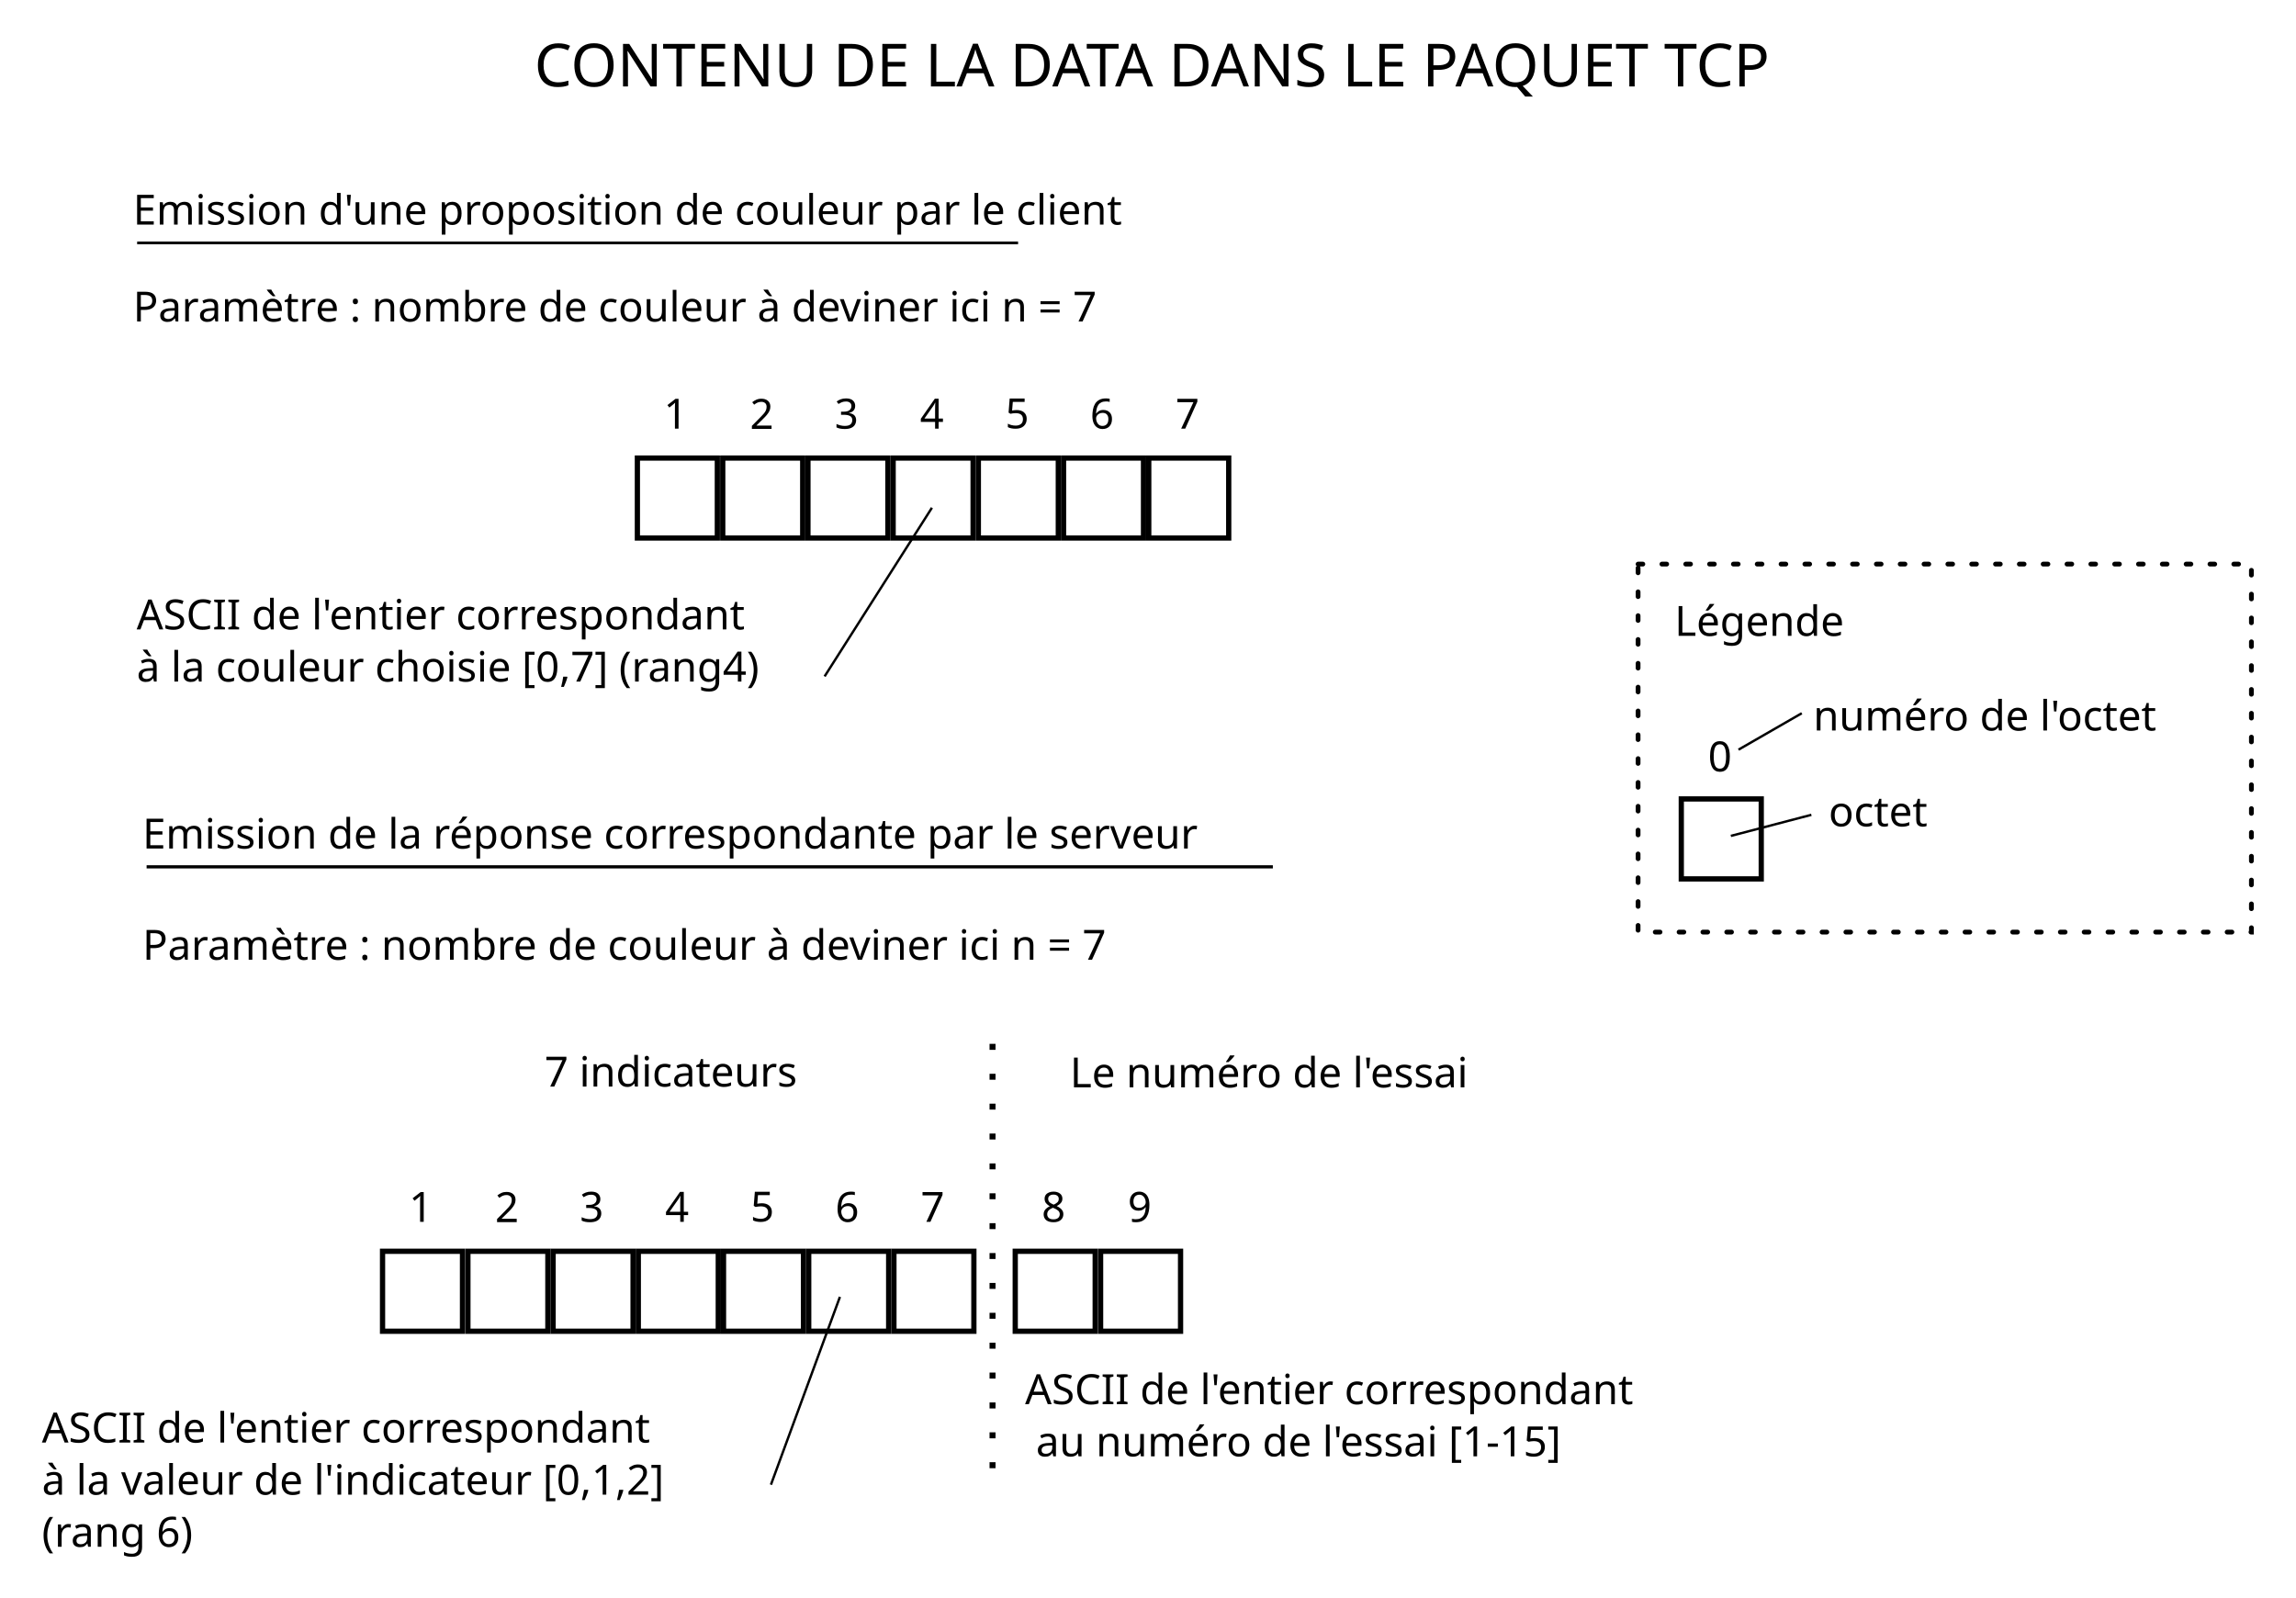
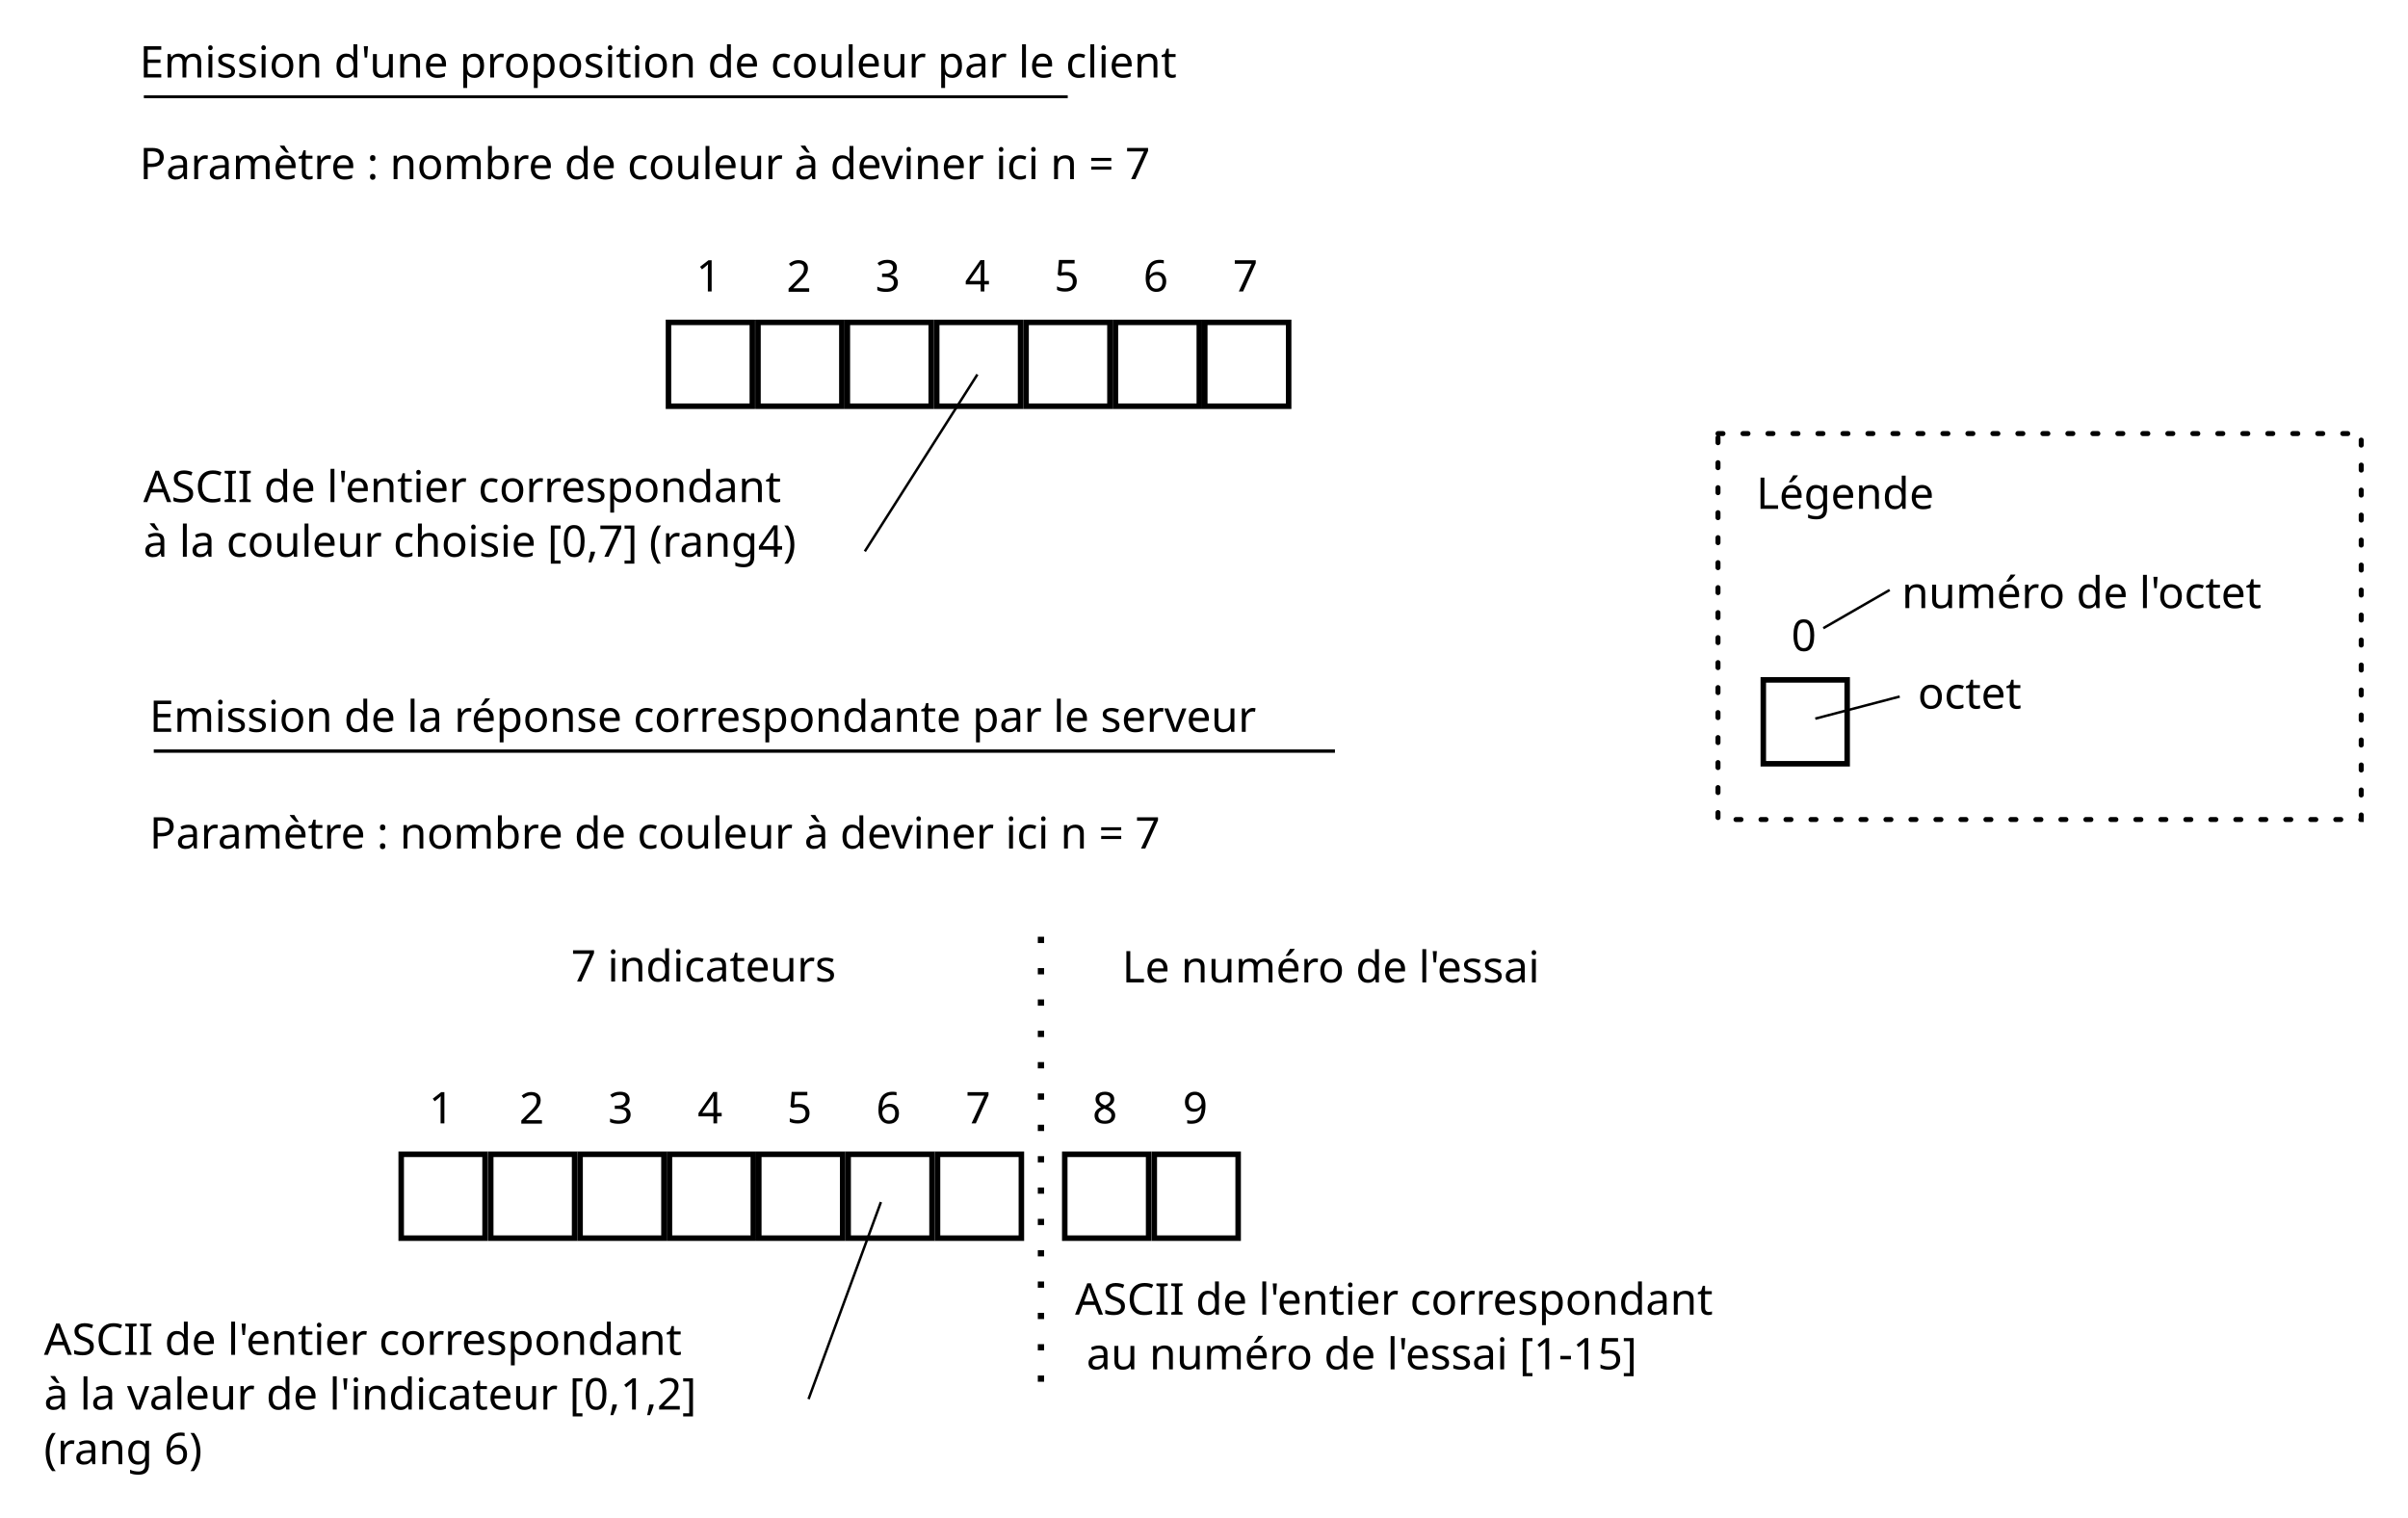
- <svg xmlns="http://www.w3.org/2000/svg" width="271.935mm" height="189.227mm" viewBox="0 0 963.549 670.489" id="svg2" version="1.1">
+ <svg xmlns="http://www.w3.org/2000/svg" width="271.935mm" height="171.379mm" viewBox="0 0 963.549 607.249" id="svg2" version="1.1">
  <defs id="defs4" />
-   <g id="layer1" transform="translate(32.36326,26.18815)">
+   <g id="layer1" transform="translate(32.36329,-37.05199)">
    <rect style="fill:none;fill-opacity:1;stroke:#000000;stroke-width:2.2;stroke-linecap:round;stroke-linejoin:miter;stroke-miterlimit:100;stroke-dasharray:none;stroke-dashoffset:0;stroke-opacity:1" id="rect4160" width="33.556" height="33.556" x="306.702" y="166.049" />
    <rect style="fill:none;fill-opacity:1;stroke:#000000;stroke-width:2.2;stroke-linecap:round;stroke-linejoin:miter;stroke-miterlimit:100;stroke-dasharray:none;stroke-dashoffset:0;stroke-opacity:1" id="rect4160-3" width="33.556" height="33.556" x="342.458" y="166.049" />
    <rect style="fill:none;fill-opacity:1;stroke:#000000;stroke-width:2.2;stroke-linecap:round;stroke-linejoin:miter;stroke-miterlimit:100;stroke-dasharray:none;stroke-dashoffset:0;stroke-opacity:1" id="rect4160-3-6" width="33.556" height="33.556" x="378.215" y="166.049" />
    <rect style="fill:none;fill-opacity:1;stroke:#000000;stroke-width:2.2;stroke-linecap:round;stroke-linejoin:miter;stroke-miterlimit:100;stroke-dasharray:none;stroke-dashoffset:0;stroke-opacity:1" id="rect4160-3-6-7" width="33.556" height="33.556" x="413.971" y="166.049" />
    <rect style="fill:none;fill-opacity:1;stroke:#000000;stroke-width:2.2;stroke-linecap:round;stroke-linejoin:miter;stroke-miterlimit:100;stroke-dasharray:none;stroke-dashoffset:0;stroke-opacity:1" id="rect4160-3-6-7-5" width="33.556" height="33.556" x="449.728" y="166.049" />
    <rect style="fill:none;fill-opacity:1;stroke:#000000;stroke-width:2.2;stroke-linecap:round;stroke-linejoin:miter;stroke-miterlimit:100;stroke-dasharray:none;stroke-dashoffset:0;stroke-opacity:1" id="rect4160-3-6-7-5-3" width="33.556" height="33.556" x="270.945" y="166.049" />
    <rect style="fill:none;fill-opacity:1;stroke:#000000;stroke-width:2.2;stroke-linecap:round;stroke-linejoin:miter;stroke-miterlimit:100;stroke-dasharray:none;stroke-dashoffset:0;stroke-opacity:1" id="rect4160-3-6-7-5-3-5" width="33.556" height="33.556" x="235.121" y="166.049" />
    <text xml:space="preserve" style="font-style:normal;font-weight:normal;font-size:17.5px;line-height:125%;font-family:sans-serif;letter-spacing:0px;word-spacing:0px;fill:#000000;fill-opacity:1;stroke:none;stroke-width:1px;stroke-linecap:butt;stroke-linejoin:miter;stroke-opacity:1" x="246.179" y="153.692" id="text4261">
      <tspan id="tspan4263" x="246.179" y="153.692">1</tspan>
    </text>
    <text xml:space="preserve" style="font-style:normal;font-weight:normal;font-size:17.5px;line-height:125%;font-family:sans-serif;letter-spacing:0px;word-spacing:0px;fill:#000000;fill-opacity:1;stroke:none;stroke-width:1px;stroke-linecap:butt;stroke-linejoin:miter;stroke-opacity:1" x="282.335" y="153.807" id="text4265">
      <tspan id="tspan4267" x="282.335" y="153.807">2</tspan>
    </text>
    <text xml:space="preserve" style="font-style:normal;font-weight:normal;font-size:17.5px;line-height:125%;font-family:sans-serif;letter-spacing:0px;word-spacing:0px;fill:#000000;fill-opacity:1;stroke:none;stroke-width:1px;stroke-linecap:butt;stroke-linejoin:miter;stroke-opacity:1" x="317.902" y="153.683" id="text4269">
      <tspan id="tspan4271" x="317.902" y="153.683">3</tspan>
    </text>
    <text xml:space="preserve" style="font-style:normal;font-weight:normal;font-size:17.5px;line-height:125%;font-family:sans-serif;letter-spacing:0px;word-spacing:0px;fill:#000000;fill-opacity:1;stroke:none;stroke-width:1px;stroke-linecap:butt;stroke-linejoin:miter;stroke-opacity:1" x="353.7" y="153.692" id="text4273">
      <tspan id="tspan4275" x="353.7" y="153.692">4</tspan>
    </text>
    <text xml:space="preserve" style="font-style:normal;font-weight:normal;font-size:17.5px;line-height:125%;font-family:sans-serif;letter-spacing:0px;word-spacing:0px;fill:#000000;fill-opacity:1;stroke:none;stroke-width:1px;stroke-linecap:butt;stroke-linejoin:miter;stroke-opacity:1" x="389.493" y="153.568" id="text4277">
      <tspan id="tspan4279" x="389.493" y="153.568">5</tspan>
    </text>
    <text xml:space="preserve" style="font-style:normal;font-weight:normal;font-size:17.5px;line-height:125%;font-family:sans-serif;letter-spacing:0px;word-spacing:0px;fill:#000000;fill-opacity:1;stroke:none;stroke-width:1px;stroke-linecap:butt;stroke-linejoin:miter;stroke-opacity:1" x="425.111" y="153.683" id="text4281">
      <tspan id="tspan4283" x="425.111" y="153.683">6</tspan>
-     </text>
-     <text xml:space="preserve" style="font-style:normal;font-weight:normal;font-size:25px;line-height:125%;font-family:sans-serif;letter-spacing:0px;word-spacing:0px;fill:#000000;fill-opacity:1;stroke:none;stroke-width:1px;stroke-linecap:butt;stroke-linejoin:miter;stroke-opacity:1" x="191.848" y="10.083" id="text4293">
-       <tspan id="tspan4295" x="191.848" y="10.083">CONTENU DE LA DATA DANS LE PAQUET TCP</tspan>
    </text>
    <text xml:space="preserve" style="font-style:normal;font-weight:normal;font-size:17.5px;line-height:125%;font-family:sans-serif;letter-spacing:0px;word-spacing:0px;fill:#000000;fill-opacity:1;stroke:none;stroke-width:1px;stroke-linecap:butt;stroke-linejoin:miter;stroke-opacity:1" x="23.478" y="68.064" id="text4297">
      <tspan id="tspan4299" x="23.478" y="68.064">Emission d'une proposition de couleur par le client</tspan>
    </text>
    <text xml:space="preserve" style="font-style:normal;font-weight:normal;font-size:17.5px;line-height:125%;font-family:sans-serif;letter-spacing:0px;word-spacing:0px;fill:#000000;fill-opacity:1;stroke:none;stroke-width:1px;stroke-linecap:butt;stroke-linejoin:miter;stroke-opacity:1" x="24.972" y="237.957" id="text4301">
      <tspan id="tspan4303" x="24.972" y="237.957">ASCII de l'entier correspondant </tspan>
      <tspan x="24.972" y="259.832" id="tspan4606">à la couleur choisie [0,7] (rang4)</tspan>
    </text>
    <text xml:space="preserve" style="font-style:normal;font-weight:normal;font-size:17.5px;line-height:125%;font-family:sans-serif;letter-spacing:0px;word-spacing:0px;fill:#000000;fill-opacity:1;stroke:none;stroke-width:1px;stroke-linecap:butt;stroke-linejoin:miter;stroke-opacity:1" x="460.969" y="153.692" id="text4382">
      <tspan id="tspan4384" x="460.969" y="153.692">7</tspan>
    </text>
    <g id="g4416" transform="translate(565.1654,-60.95134)">
      <text id="text4378" y="301.614" x="105.23" style="font-style:normal;font-weight:normal;font-size:17.5px;line-height:125%;font-family:sans-serif;letter-spacing:0px;word-spacing:0px;fill:#000000;fill-opacity:1;stroke:none;stroke-width:1px;stroke-linecap:butt;stroke-linejoin:miter;stroke-opacity:1" xml:space="preserve">
        <tspan y="301.614" x="105.23" id="tspan4380">Légende</tspan>
      </text>
      <rect y="370.056" x="108.048" height="33.556" width="33.556" id="rect4160-3-6-7-5-3-5-6" style="fill:none;fill-opacity:1;stroke:#000000;stroke-width:2.2;stroke-linecap:round;stroke-linejoin:miter;stroke-miterlimit:100;stroke-dasharray:none;stroke-dashoffset:0;stroke-opacity:1" />
      <text id="text4289-2" y="358.494" x="119.263" style="font-style:normal;font-weight:normal;font-size:17.5px;line-height:125%;font-family:sans-serif;letter-spacing:0px;word-spacing:0px;fill:#000000;fill-opacity:1;stroke:none;stroke-width:1px;stroke-linecap:butt;stroke-linejoin:miter;stroke-opacity:1" xml:space="preserve">
        <tspan y="358.494" x="119.263" id="tspan4291-9">0</tspan>
      </text>
      <text id="text4370" y="381.544" x="169.869" style="font-style:normal;font-weight:normal;font-size:17.5px;line-height:125%;font-family:sans-serif;letter-spacing:0px;word-spacing:0px;fill:#000000;fill-opacity:1;stroke:none;stroke-width:1px;stroke-linecap:butt;stroke-linejoin:miter;stroke-opacity:1" xml:space="preserve">
        <tspan y="381.544" x="169.869" id="tspan4372">octet</tspan>
      </text>
      <text id="text4374" y="341.327" x="163.434" style="font-style:normal;font-weight:normal;font-size:17.5px;line-height:125%;font-family:sans-serif;letter-spacing:0px;word-spacing:0px;fill:#000000;fill-opacity:1;stroke:none;stroke-width:1px;stroke-linecap:butt;stroke-linejoin:miter;stroke-opacity:1" xml:space="preserve">
        <tspan y="341.327" x="163.434" id="tspan4376">numéro de l'octet</tspan>
      </text>
      <path id="path4386" d="m 162.63,376.718 c -33.782,8.848 -33.782,8.848 -33.782,8.848" style="fill:none;fill-rule:evenodd;stroke:#000000;stroke-width:1px;stroke-linecap:butt;stroke-linejoin:miter;stroke-opacity:1" />
      <path id="path4388" d="m 158.608,334.088 c -26.543,15.282 -26.543,15.282 -26.543,15.282" style="fill:none;fill-rule:evenodd;stroke:#000000;stroke-width:1px;stroke-linecap:butt;stroke-linejoin:miter;stroke-opacity:1" />
    </g>
    <path style="fill:none;fill-rule:evenodd;stroke:#000000;stroke-width:1.169px;stroke-linecap:butt;stroke-linejoin:miter;stroke-opacity:1" d="m 25.195,75.756 c 369.69,0 369.69,0 369.69,0" id="path4390" />
    <text xml:space="preserve" style="font-style:normal;font-weight:normal;font-size:17.5px;line-height:125%;font-family:sans-serif;letter-spacing:0px;word-spacing:0px;fill:#000000;fill-opacity:1;stroke:none;stroke-width:1px;stroke-linecap:butt;stroke-linejoin:miter;stroke-opacity:1" x="23.478" y="108.744" id="text4392">
      <tspan id="tspan4394" x="23.478" y="108.744">Paramètre : nombre de couleur à deviner ici n = 7</tspan>
    </text>
    <text xml:space="preserve" style="font-style:normal;font-weight:normal;font-size:17.5px;line-height:125%;font-family:sans-serif;letter-spacing:0px;word-spacing:0px;fill:#000000;fill-opacity:1;stroke:none;stroke-width:1px;stroke-linecap:butt;stroke-linejoin:miter;stroke-opacity:1" x="27.444" y="329.905" id="text4297-2">
      <tspan id="tspan4299-7" x="27.444" y="329.905">Emission de la réponse correspondante par le serveur</tspan>
    </text>
    <path style="fill:none;fill-rule:evenodd;stroke:#000000;stroke-width:1.321px;stroke-linecap:butt;stroke-linejoin:miter;stroke-opacity:1" d="m 29.162,337.597 c 472.645,0 472.645,0 472.645,0" id="path4390-0" />
    <text xml:space="preserve" style="font-style:normal;font-weight:normal;font-size:17.5px;line-height:125%;font-family:sans-serif;letter-spacing:0px;word-spacing:0px;fill:#000000;fill-opacity:1;stroke:none;stroke-width:1px;stroke-linecap:butt;stroke-linejoin:miter;stroke-opacity:1" x="27.444" y="376.584" id="text4392-9">
      <tspan id="tspan4394-3" x="27.444" y="376.584">Paramètre : nombre de couleur à deviner ici n = 7</tspan>
    </text>
    <rect style="fill:none;fill-opacity:1;stroke:#000000;stroke-width:2.2;stroke-linecap:round;stroke-linejoin:miter;stroke-miterlimit:100;stroke-dasharray:none;stroke-dashoffset:0;stroke-opacity:1" id="rect4160-6" width="33.556" height="33.556" x="199.756" y="498.935" />
    <rect style="fill:none;fill-opacity:1;stroke:#000000;stroke-width:2.2;stroke-linecap:round;stroke-linejoin:miter;stroke-miterlimit:100;stroke-dasharray:none;stroke-dashoffset:0;stroke-opacity:1" id="rect4160-3-0" width="33.556" height="33.556" x="235.513" y="498.935" />
    <rect style="fill:none;fill-opacity:1;stroke:#000000;stroke-width:2.2;stroke-linecap:round;stroke-linejoin:miter;stroke-miterlimit:100;stroke-dasharray:none;stroke-dashoffset:0;stroke-opacity:1" id="rect4160-3-6-6" width="33.556" height="33.556" x="271.269" y="498.935" />
    <rect style="fill:none;fill-opacity:1;stroke:#000000;stroke-width:2.2;stroke-linecap:round;stroke-linejoin:miter;stroke-miterlimit:100;stroke-dasharray:none;stroke-dashoffset:0;stroke-opacity:1" id="rect4160-3-6-7-2" width="33.556" height="33.556" x="307.026" y="498.935" />
    <rect style="fill:none;fill-opacity:1;stroke:#000000;stroke-width:2.2;stroke-linecap:round;stroke-linejoin:miter;stroke-miterlimit:100;stroke-dasharray:none;stroke-dashoffset:0;stroke-opacity:1" id="rect4160-3-6-7-5-6" width="33.556" height="33.556" x="342.782" y="498.935" />
    <rect style="fill:none;fill-opacity:1;stroke:#000000;stroke-width:2.2;stroke-linecap:round;stroke-linejoin:miter;stroke-miterlimit:100;stroke-dasharray:none;stroke-dashoffset:0;stroke-opacity:1" id="rect4160-3-6-7-5-3-1" width="33.556" height="33.556" x="164" y="498.935" />
    <rect style="fill:none;fill-opacity:1;stroke:#000000;stroke-width:2.2;stroke-linecap:round;stroke-linejoin:miter;stroke-miterlimit:100;stroke-dasharray:none;stroke-dashoffset:0;stroke-opacity:1" id="rect4160-3-6-7-5-3-5-8" width="33.556" height="33.556" x="128.176" y="498.935" />
    <text xml:space="preserve" style="font-style:normal;font-weight:normal;font-size:17.5px;line-height:125%;font-family:sans-serif;letter-spacing:0px;word-spacing:0px;fill:#000000;fill-opacity:1;stroke:none;stroke-width:1px;stroke-linecap:butt;stroke-linejoin:miter;stroke-opacity:1" x="139.233" y="486.578" id="text4261-7">
      <tspan id="tspan4263-9" x="139.233" y="486.578">1</tspan>
    </text>
    <text xml:space="preserve" style="font-style:normal;font-weight:normal;font-size:17.5px;line-height:125%;font-family:sans-serif;letter-spacing:0px;word-spacing:0px;fill:#000000;fill-opacity:1;stroke:none;stroke-width:1px;stroke-linecap:butt;stroke-linejoin:miter;stroke-opacity:1" x="175.39" y="486.693" id="text4265-2">
      <tspan id="tspan4267-0" x="175.39" y="486.693">2</tspan>
    </text>
    <text xml:space="preserve" style="font-style:normal;font-weight:normal;font-size:17.5px;line-height:125%;font-family:sans-serif;letter-spacing:0px;word-spacing:0px;fill:#000000;fill-opacity:1;stroke:none;stroke-width:1px;stroke-linecap:butt;stroke-linejoin:miter;stroke-opacity:1" x="210.956" y="486.569" id="text4269-2">
      <tspan id="tspan4271-3" x="210.956" y="486.569">3</tspan>
    </text>
    <text xml:space="preserve" style="font-style:normal;font-weight:normal;font-size:17.5px;line-height:125%;font-family:sans-serif;letter-spacing:0px;word-spacing:0px;fill:#000000;fill-opacity:1;stroke:none;stroke-width:1px;stroke-linecap:butt;stroke-linejoin:miter;stroke-opacity:1" x="246.754" y="486.578" id="text4273-7">
      <tspan id="tspan4275-5" x="246.754" y="486.578">4</tspan>
    </text>
    <text xml:space="preserve" style="font-style:normal;font-weight:normal;font-size:17.5px;line-height:125%;font-family:sans-serif;letter-spacing:0px;word-spacing:0px;fill:#000000;fill-opacity:1;stroke:none;stroke-width:1px;stroke-linecap:butt;stroke-linejoin:miter;stroke-opacity:1" x="282.547" y="486.454" id="text4277-9">
      <tspan id="tspan4279-2" x="282.547" y="486.454">5</tspan>
    </text>
    <text xml:space="preserve" style="font-style:normal;font-weight:normal;font-size:17.5px;line-height:125%;font-family:sans-serif;letter-spacing:0px;word-spacing:0px;fill:#000000;fill-opacity:1;stroke:none;stroke-width:1px;stroke-linecap:butt;stroke-linejoin:miter;stroke-opacity:1" x="318.166" y="486.569" id="text4281-2">
      <tspan id="tspan4283-8" x="318.166" y="486.569">6</tspan>
    </text>
    <text xml:space="preserve" style="font-style:normal;font-weight:normal;font-size:17.5px;line-height:125%;font-family:sans-serif;letter-spacing:0px;word-spacing:0px;fill:#000000;fill-opacity:1;stroke:none;stroke-width:1px;stroke-linecap:butt;stroke-linejoin:miter;stroke-opacity:1" x="354.023" y="486.578" id="text4382-9">
      <tspan id="tspan4384-7" x="354.023" y="486.578">7</tspan>
    </text>
    <rect style="fill:none;fill-opacity:1;stroke:#000000;stroke-width:2.2;stroke-linecap:round;stroke-linejoin:miter;stroke-miterlimit:100;stroke-dasharray:none;stroke-dashoffset:0;stroke-opacity:1" id="rect4160-3-6-7-5-3-1-3" width="33.556" height="33.556" x="429.519" y="498.935" />
    <rect style="fill:none;fill-opacity:1;stroke:#000000;stroke-width:2.2;stroke-linecap:round;stroke-linejoin:miter;stroke-miterlimit:100;stroke-dasharray:none;stroke-dashoffset:0;stroke-opacity:1" id="rect4160-3-6-7-5-3-5-8-6" width="33.556" height="33.556" x="393.695" y="498.935" />
    <text xml:space="preserve" style="font-style:normal;font-weight:normal;font-size:17.5px;line-height:125%;font-family:sans-serif;letter-spacing:0px;word-spacing:0px;fill:#000000;fill-opacity:1;stroke:none;stroke-width:1px;stroke-linecap:butt;stroke-linejoin:miter;stroke-opacity:1" x="404.753" y="486.569" id="text4261-7-1">
      <tspan id="tspan4263-9-2" x="404.753" y="486.569">8</tspan>
    </text>
    <text xml:space="preserve" style="font-style:normal;font-weight:normal;font-size:17.5px;line-height:125%;font-family:sans-serif;letter-spacing:0px;word-spacing:0px;fill:#000000;fill-opacity:1;stroke:none;stroke-width:1px;stroke-linecap:butt;stroke-linejoin:miter;stroke-opacity:1" x="440.909" y="486.569" id="text4265-2-9">
      <tspan id="tspan4267-0-3" x="440.909" y="486.569">9</tspan>
    </text>
    <text xml:space="preserve" style="font-style:normal;font-weight:normal;font-size:17.5px;line-height:125%;font-family:sans-serif;letter-spacing:0px;word-spacing:0px;fill:#000000;fill-opacity:1;stroke:none;stroke-width:1px;stroke-linecap:butt;stroke-linejoin:miter;stroke-opacity:1" x="-14.783" y="579.194" id="text4571">
      <tspan id="tspan4573" x="-14.783" y="579.194">ASCII de l'entier correspondant </tspan>
      <tspan x="-14.783" y="601.069" id="tspan4592">à la valeur de l'indicateur [0,1,2]</tspan>
      <tspan x="-14.783" y="622.944" id="tspan4581">(rang 6)</tspan>
    </text>
    <text xml:space="preserve" style="font-style:normal;font-weight:normal;font-size:17.5px;line-height:125%;font-family:sans-serif;letter-spacing:0px;word-spacing:0px;fill:#000000;fill-opacity:1;stroke:none;stroke-width:1px;stroke-linecap:butt;stroke-linejoin:miter;stroke-opacity:1" x="397.821" y="563.107" id="text4594">
      <tspan id="tspan4596" x="397.821" y="563.107">ASCII de l'entier correspondant</tspan>
      <tspan x="397.821" y="584.982" id="tspan4598"> au numéro de l'essai [1-15]</tspan>
    </text>
    <path style="fill:none;fill-rule:evenodd;stroke:#000000;stroke-width:2.508;stroke-linecap:butt;stroke-linejoin:miter;stroke-miterlimit:4;stroke-dasharray:2.508, 10.032;stroke-dashoffset:0;stroke-opacity:1" d="m 384.169,411.892 c 0,179.599 0,179.599 0,179.599 l 0,0" id="path4602" />
    <rect style="fill:none;fill-opacity:1;stroke:#000000;stroke-width:2;stroke-linecap:round;stroke-linejoin:miter;stroke-miterlimit:4;stroke-dasharray:2, 8;stroke-dashoffset:0;stroke-opacity:1" id="rect4604" width="257.388" height="154.433" x="655.081" y="210.547" />
    <path style="fill:none;fill-rule:evenodd;stroke:#000000;stroke-width:1px;stroke-linecap:butt;stroke-linejoin:miter;stroke-opacity:1" d="M 313.692,257.675 C 358.735,186.894 358.735,186.894 358.735,186.894" id="path4608" />
    <path style="fill:none;fill-rule:evenodd;stroke:#000000;stroke-width:1px;stroke-linecap:butt;stroke-linejoin:miter;stroke-opacity:1" d="m 291.171,596.89 c 28.956,-78.825 28.956,-78.825 28.956,-78.825" id="path4610" />
    <text xml:space="preserve" style="font-style:normal;font-weight:normal;font-size:17.5px;line-height:125%;font-family:sans-serif;letter-spacing:0px;word-spacing:0px;fill:#000000;fill-opacity:1;stroke:none;stroke-width:1px;stroke-linecap:butt;stroke-linejoin:miter;stroke-opacity:1" x="196.172" y="429.804" id="text4612">
      <tspan id="tspan4614" x="196.172" y="429.804">7 indicateurs</tspan>
    </text>
    <text xml:space="preserve" style="font-style:normal;font-weight:normal;font-size:17.5px;line-height:125%;font-family:sans-serif;letter-spacing:0px;word-spacing:0px;fill:#000000;fill-opacity:1;stroke:none;stroke-width:1px;stroke-linecap:butt;stroke-linejoin:miter;stroke-opacity:1" x="416.647" y="430.154" id="text4616">
      <tspan id="tspan4618" x="416.647" y="430.154">Le numéro de l'essai</tspan>
    </text>
  </g>
</svg>
